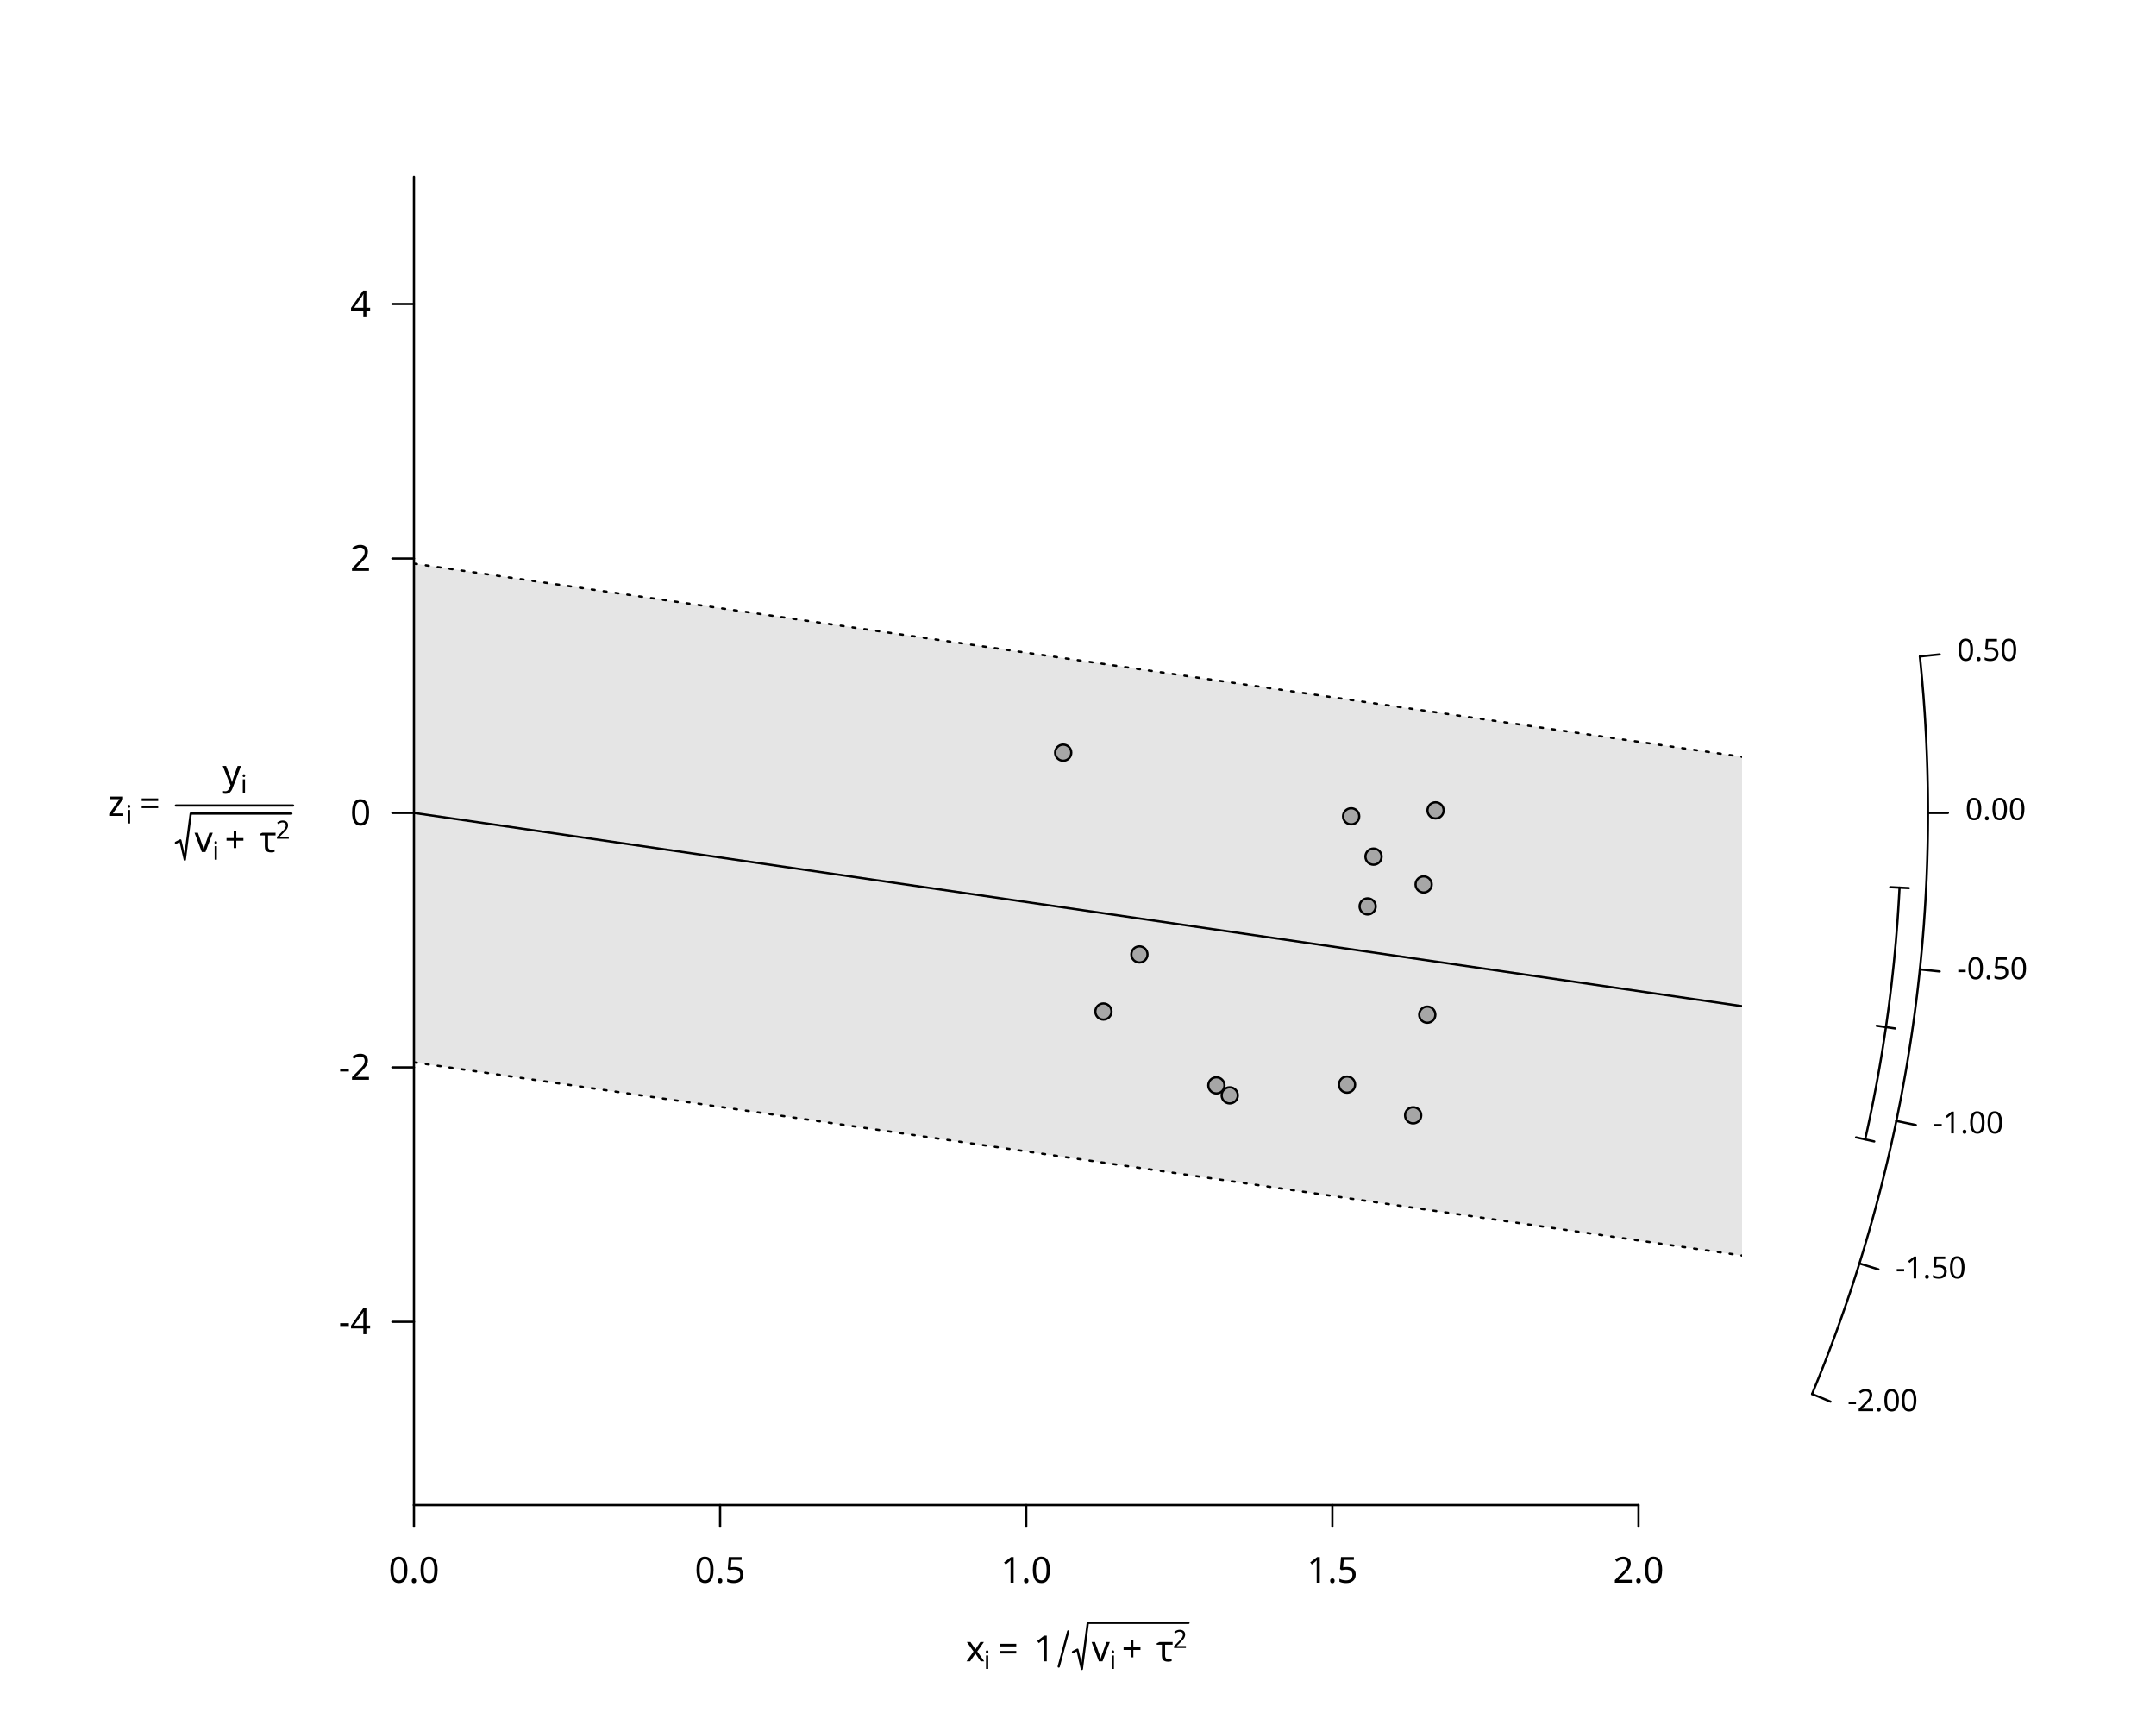
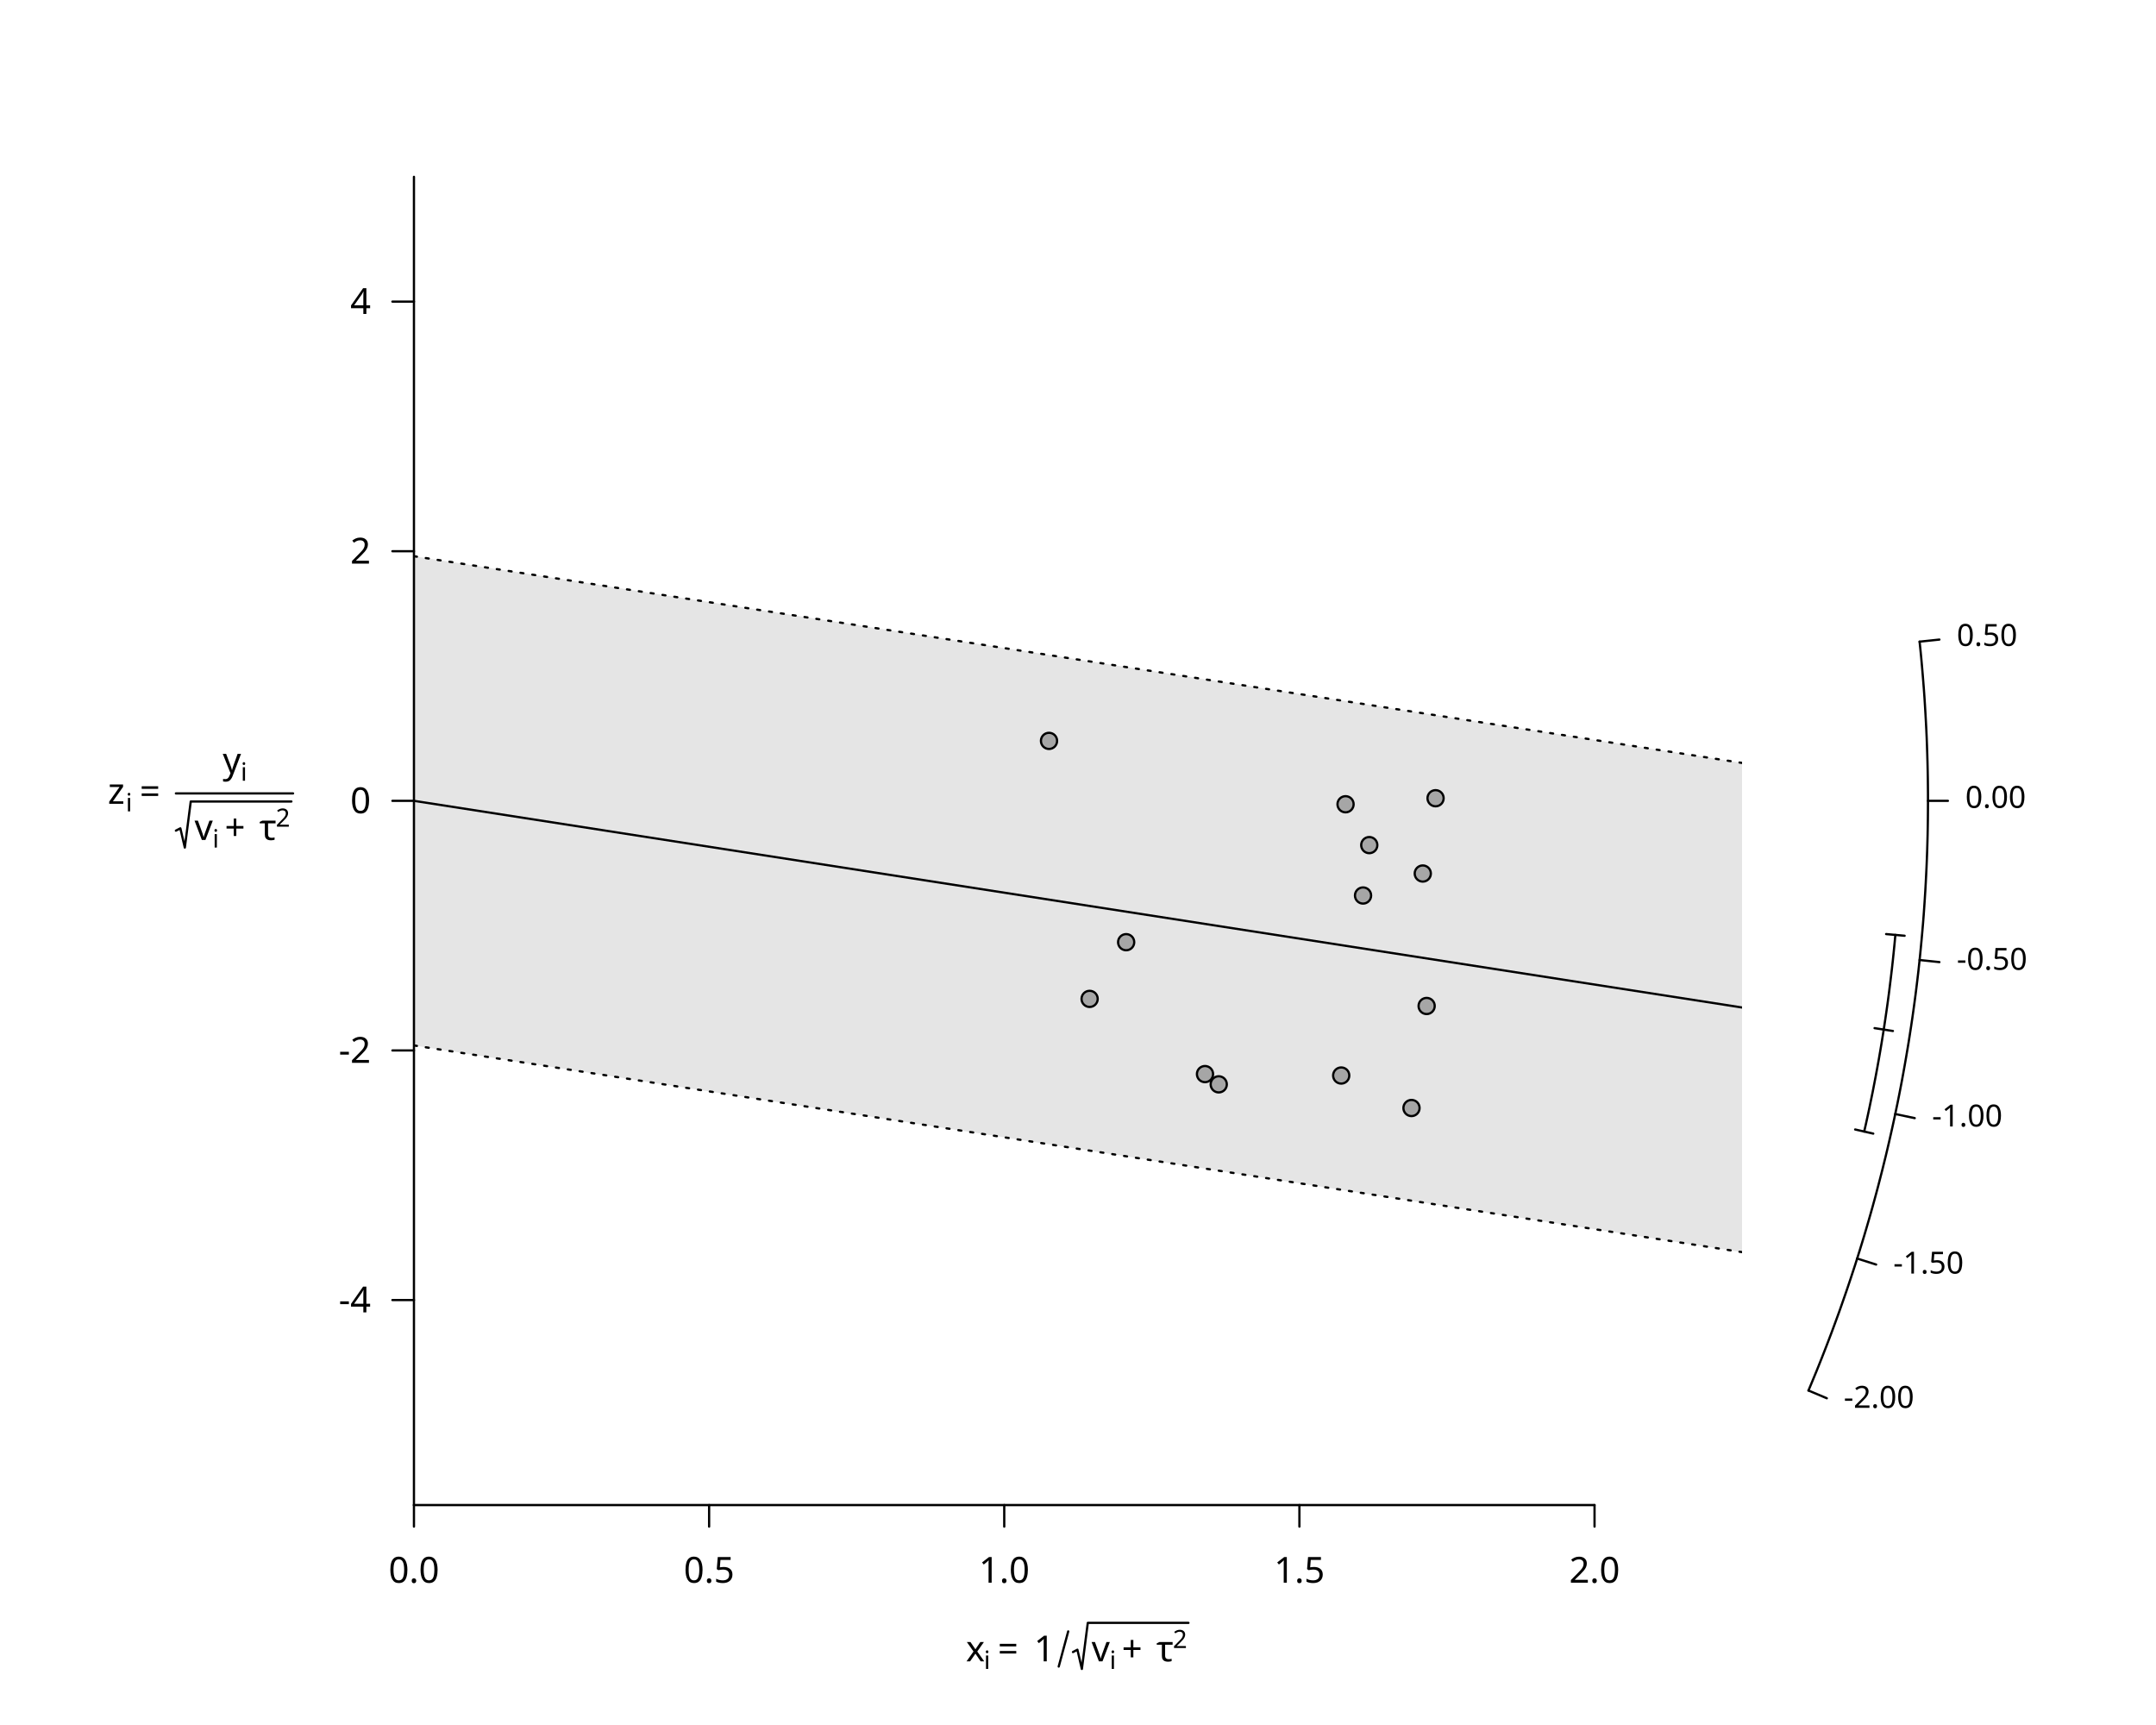
<svg xmlns="http://www.w3.org/2000/svg" class="svglite" data-engine-version="2.0" width="720.00pt" height="576.00pt" viewBox="0 0 720.00 576.00">
  <defs>
    <style type="text/css">
    .svglite line, .svglite polyline, .svglite polygon, .svglite path, .svglite rect, .svglite circle {
      fill: none;
      stroke: #000000;
      stroke-linecap: round;
      stroke-linejoin: round;
      stroke-miterlimit: 10.00;
    }
  </style>
  </defs>
  <rect width="100%" height="100%" style="stroke: none; fill: #FFFFFF;" />
  <defs>
    <clipPath id="cpMC4wMHw3MjAuMDB8MC4wMHw1NzYuMDA=">
      <rect x="0.00" y="0.00" width="720.00" height="576.00" />
    </clipPath>
  </defs>
  <g clip-path="url(#cpMC4wMHw3MjAuMDB8MC4wMHw1NzYuMDA=)">
    <text x="322.56" y="554.74" style="font-size: 12.00px; font-family: sans;" textLength="6.00px" lengthAdjust="spacingAndGlyphs">x</text>
    <text x="328.56" y="557.28" style="font-size: 8.40px; font-family: sans;" textLength="1.86px" lengthAdjust="spacingAndGlyphs">i</text>
    <text x="333.21" y="554.74" style="font-size: 12.00px; font-family: sans;" textLength="9.32px" lengthAdjust="spacingAndGlyphs">=</text>
    <text x="345.30" y="554.74" style="font-size: 12.00px; font-family: sans;" textLength="6.67px" lengthAdjust="spacingAndGlyphs">1</text>
    <polyline points="353.56,556.48 356.73,544.75 " style="stroke-width: 0.75;" />
    <polyline points="358.32,551.64 359.80,550.86 361.29,557.28 363.27,541.90 396.89,541.90 " style="stroke-width: 0.75;" />
    <text x="364.54" y="554.74" style="font-size: 12.00px; font-family: sans;" textLength="6.00px" lengthAdjust="spacingAndGlyphs">v</text>
    <text x="370.55" y="557.28" style="font-size: 8.40px; font-family: sans;" textLength="1.86px" lengthAdjust="spacingAndGlyphs">i</text>
    <text x="374.63" y="554.74" style="font-size: 12.00px; font-family: sans;" textLength="9.32px" lengthAdjust="spacingAndGlyphs">+</text>
    <text x="386.17" y="554.74" style="font-size: 12.00px; font-family: sans;" textLength="5.49px" lengthAdjust="spacingAndGlyphs">τ</text>
    <text x="391.66" y="550.30" style="font-size: 8.40px; font-family: sans;" textLength="4.67px" lengthAdjust="spacingAndGlyphs">2</text>
  </g>
  <defs>
    <clipPath id="cpMTM4LjI0fDU4MS43Nnw1OS4wNHw1MDIuNTY=">
      <rect x="138.24" y="59.04" width="443.52" height="443.52" />
    </clipPath>
  </defs>
  <g clip-path="url(#cpMTM4LjI0fDU4MS43Nnw1OS4wNHw1MDIuNTY=)">
-     <polygon points="138.24,188.19 581.76,252.72 581.76,419.24 138.24,354.72 " style="stroke-width: 0.75; stroke: none; fill: #E5E5E5;" />
-     <line x1="138.24" y1="271.45" x2="581.76" y2="335.98" style="stroke-width: 0.75;" />
-     <line x1="138.24" y1="188.19" x2="581.76" y2="252.72" style="stroke-width: 0.75; stroke-dasharray: 1.00,3.00;" />
-     <line x1="138.24" y1="354.72" x2="581.76" y2="419.24" style="stroke-width: 0.75; stroke-dasharray: 1.00,3.00;" />
+     <polygon points="138.24,185.73 581.76,254.75 581.76,418.10 138.24,349.09 " style="stroke-width: 0.75; stroke: none; fill: #E5E5E5;" />
+     <line x1="138.24" y1="267.41" x2="581.76" y2="336.42" style="stroke-width: 0.75;" />
+     <line x1="138.24" y1="185.73" x2="581.76" y2="254.75" style="stroke-width: 0.75; stroke-dasharray: 1.00,3.00;" />
+     <line x1="138.24" y1="349.09" x2="581.76" y2="418.10" style="stroke-width: 0.75; stroke-dasharray: 1.00,3.00;" />
  </g>
  <g clip-path="url(#cpMC4wMHw3MjAuMDB8MC4wMHw1NzYuMDA=)">
-     <line x1="138.24" y1="502.56" x2="547.18" y2="502.56" style="stroke-width: 0.75;" />
+     <line x1="138.24" y1="502.56" x2="532.50" y2="502.56" style="stroke-width: 0.75;" />
    <line x1="138.24" y1="502.56" x2="138.24" y2="509.76" style="stroke-width: 0.75;" />
-     <line x1="240.48" y1="502.56" x2="240.48" y2="509.76" style="stroke-width: 0.75;" />
-     <line x1="342.71" y1="502.56" x2="342.71" y2="509.76" style="stroke-width: 0.75;" />
-     <line x1="444.95" y1="502.56" x2="444.95" y2="509.76" style="stroke-width: 0.75;" />
-     <line x1="547.18" y1="502.56" x2="547.18" y2="509.76" style="stroke-width: 0.75;" />
+     <line x1="236.81" y1="502.56" x2="236.81" y2="509.76" style="stroke-width: 0.75;" />
+     <line x1="335.37" y1="502.56" x2="335.37" y2="509.76" style="stroke-width: 0.75;" />
+     <line x1="433.94" y1="502.56" x2="433.94" y2="509.76" style="stroke-width: 0.75;" />
+     <line x1="532.50" y1="502.56" x2="532.50" y2="509.76" style="stroke-width: 0.75;" />
    <text x="138.24" y="528.48" text-anchor="middle" style="font-size: 12.00px; font-family: sans;" textLength="16.68px" lengthAdjust="spacingAndGlyphs">0.0</text>
-     <text x="240.48" y="528.48" text-anchor="middle" style="font-size: 12.00px; font-family: sans;" textLength="16.68px" lengthAdjust="spacingAndGlyphs">0.5</text>
-     <text x="342.71" y="528.48" text-anchor="middle" style="font-size: 12.00px; font-family: sans;" textLength="16.68px" lengthAdjust="spacingAndGlyphs">1.0</text>
-     <text x="444.95" y="528.48" text-anchor="middle" style="font-size: 12.00px; font-family: sans;" textLength="16.68px" lengthAdjust="spacingAndGlyphs">1.5</text>
-     <text x="547.18" y="528.48" text-anchor="middle" style="font-size: 12.00px; font-family: sans;" textLength="16.68px" lengthAdjust="spacingAndGlyphs">2.0</text>
+     <text x="236.81" y="528.48" text-anchor="middle" style="font-size: 12.00px; font-family: sans;" textLength="16.68px" lengthAdjust="spacingAndGlyphs">0.5</text>
+     <text x="335.37" y="528.48" text-anchor="middle" style="font-size: 12.00px; font-family: sans;" textLength="16.68px" lengthAdjust="spacingAndGlyphs">1.0</text>
+     <text x="433.94" y="528.48" text-anchor="middle" style="font-size: 12.00px; font-family: sans;" textLength="16.68px" lengthAdjust="spacingAndGlyphs">1.5</text>
+     <text x="532.50" y="528.48" text-anchor="middle" style="font-size: 12.00px; font-family: sans;" textLength="16.68px" lengthAdjust="spacingAndGlyphs">2.0</text>
    <line x1="138.24" y1="502.56" x2="138.24" y2="59.04" style="stroke-width: 0.75;" />
-     <line x1="138.24" y1="441.38" x2="131.04" y2="441.38" style="stroke-width: 0.75;" />
-     <line x1="138.24" y1="356.42" x2="131.04" y2="356.42" style="stroke-width: 0.75;" />
-     <line x1="138.24" y1="271.45" x2="131.04" y2="271.45" style="stroke-width: 0.75;" />
-     <line x1="138.24" y1="186.49" x2="131.04" y2="186.49" style="stroke-width: 0.75;" />
-     <line x1="138.24" y1="101.52" x2="131.04" y2="101.52" style="stroke-width: 0.75;" />
-     <text x="123.84" y="445.51" text-anchor="end" style="font-size: 12.00px; font-family: sans;" textLength="10.67px" lengthAdjust="spacingAndGlyphs">-4</text>
-     <text x="123.84" y="360.55" text-anchor="end" style="font-size: 12.00px; font-family: sans;" textLength="10.67px" lengthAdjust="spacingAndGlyphs">-2</text>
-     <text x="123.84" y="275.58" text-anchor="end" style="font-size: 12.00px; font-family: sans;" textLength="6.67px" lengthAdjust="spacingAndGlyphs">0</text>
-     <text x="123.84" y="190.62" text-anchor="end" style="font-size: 12.00px; font-family: sans;" textLength="6.67px" lengthAdjust="spacingAndGlyphs">2</text>
-     <text x="123.84" y="105.65" text-anchor="end" style="font-size: 12.00px; font-family: sans;" textLength="6.67px" lengthAdjust="spacingAndGlyphs">4</text>
-     <text x="36.00" y="272.44" style="font-size: 12.00px; font-family: sans;" textLength="6.00px" lengthAdjust="spacingAndGlyphs">z</text>
-     <text x="42.00" y="274.97" style="font-size: 8.40px; font-family: sans;" textLength="1.86px" lengthAdjust="spacingAndGlyphs">i</text>
-     <text x="46.65" y="272.44" style="font-size: 12.00px; font-family: sans;" textLength="9.32px" lengthAdjust="spacingAndGlyphs">=</text>
-     <text x="74.37" y="262.20" style="font-size: 12.00px; font-family: sans;" textLength="6.00px" lengthAdjust="spacingAndGlyphs">y</text>
-     <text x="80.37" y="264.73" style="font-size: 8.40px; font-family: sans;" textLength="1.86px" lengthAdjust="spacingAndGlyphs">i</text>
-     <polyline points="58.74,281.41 60.23,280.63 61.72,287.05 63.70,271.67 97.31,271.67 " style="stroke-width: 0.75;" />
-     <text x="64.97" y="284.51" style="font-size: 12.00px; font-family: sans;" textLength="6.00px" lengthAdjust="spacingAndGlyphs">v</text>
-     <text x="70.97" y="287.05" style="font-size: 8.40px; font-family: sans;" textLength="1.86px" lengthAdjust="spacingAndGlyphs">i</text>
-     <text x="75.06" y="284.51" style="font-size: 12.00px; font-family: sans;" textLength="9.32px" lengthAdjust="spacingAndGlyphs">+</text>
-     <text x="86.60" y="284.51" style="font-size: 12.00px; font-family: sans;" textLength="5.49px" lengthAdjust="spacingAndGlyphs">τ</text>
-     <text x="92.08" y="280.07" style="font-size: 8.40px; font-family: sans;" textLength="4.67px" lengthAdjust="spacingAndGlyphs">2</text>
-     <polyline points="58.74,268.97 97.87,268.97 " style="stroke-width: 0.75;" />
-     <polyline points="605.15,465.47 606.01,463.37 606.87,461.27 607.72,459.15 608.57,457.02 609.41,454.88 610.24,452.72 611.07,450.56 611.88,448.39 612.70,446.20 613.50,444.00 614.29,441.79 615.08,439.57 615.86,437.34 616.64,435.10 617.40,432.85 618.16,430.59 618.91,428.31 619.64,426.03 620.38,423.73 621.10,421.43 621.81,419.11 622.52,416.79 623.21,414.45 623.90,412.10 624.57,409.75 625.24,407.38 625.89,405.01 626.54,402.62 627.18,400.23 627.81,397.83 628.42,395.41 629.03,392.99 629.62,390.56 630.21,388.12 630.78,385.67 631.35,383.22 631.90,380.75 632.44,378.28 632.97,375.80 633.49,373.31 633.99,370.81 634.49,368.31 634.97,365.80 635.44,363.28 635.90,360.75 636.35,358.22 636.79,355.68 637.21,353.13 637.62,350.58 638.02,348.02 638.41,345.45 638.78,342.88 639.14,340.31 639.49,337.72 639.83,335.14 640.15,332.54 640.46,329.95 640.75,327.35 641.04,324.74 641.31,322.13 641.56,319.51 641.81,316.89 642.04,314.27 642.25,311.65 642.46,309.02 642.64,306.38 642.82,303.75 642.98,301.11 643.13,298.47 643.26,295.83 643.39,293.18 643.49,290.54 643.59,287.89 643.66,285.24 643.73,282.59 643.78,279.94 643.82,277.29 643.84,274.64 643.85,271.98 643.85,269.33 643.83,266.68 643.80,264.03 643.75,261.37 643.69,258.72 643.62,256.07 643.53,253.42 643.43,250.78 643.31,248.13 643.19,245.49 643.04,242.85 642.89,240.21 642.72,237.57 642.53,234.94 642.34,232.31 642.12,229.68 641.90,227.06 641.66,224.44 641.41,221.82 641.15,219.21 " style="stroke-width: 0.75;" />
-     <line x1="605.15" y1="465.47" x2="611.29" y2="468.02" style="stroke-width: 0.75;" />
-     <line x1="620.95" y1="421.89" x2="627.31" y2="423.87" style="stroke-width: 0.75;" />
-     <line x1="633.28" y1="374.30" x2="639.79" y2="375.66" style="stroke-width: 0.75;" />
-     <line x1="641.15" y1="323.70" x2="647.76" y2="324.38" style="stroke-width: 0.75;" />
-     <line x1="643.85" y1="271.45" x2="650.51" y2="271.45" style="stroke-width: 0.75;" />
-     <line x1="641.15" y1="219.21" x2="647.76" y2="218.52" style="stroke-width: 0.75;" />
-     <text x="616.94" y="471.21" style="font-size: 10.20px; font-family: sans;" textLength="23.25px" lengthAdjust="spacingAndGlyphs">-2.00</text>
-     <text x="633.02" y="426.87" style="font-size: 10.20px; font-family: sans;" textLength="23.25px" lengthAdjust="spacingAndGlyphs">-1.50</text>
-     <text x="645.57" y="378.45" style="font-size: 10.20px; font-family: sans;" textLength="23.25px" lengthAdjust="spacingAndGlyphs">-1.00</text>
-     <text x="653.57" y="326.95" style="font-size: 10.20px; font-family: sans;" textLength="23.25px" lengthAdjust="spacingAndGlyphs">-0.50</text>
-     <text x="656.32" y="273.79" style="font-size: 10.20px; font-family: sans;" textLength="19.85px" lengthAdjust="spacingAndGlyphs">0.00</text>
-     <text x="653.57" y="220.63" style="font-size: 10.20px; font-family: sans;" textLength="19.85px" lengthAdjust="spacingAndGlyphs">0.50</text>
-     <polyline points="622.87,380.47 623.62,377.10 624.34,373.72 625.04,370.33 625.72,366.92 626.38,363.49 627.02,360.06 627.63,356.61 628.22,353.14 628.79,349.67 629.33,346.18 629.85,342.68 630.34,339.17 630.82,335.65 631.26,332.12 631.69,328.58 632.08,325.03 632.46,321.48 632.80,317.91 633.13,314.34 633.42,310.76 633.70,307.18 633.94,303.59 634.16,299.99 634.36,296.39 " style="stroke-width: 0.75;" />
-     <line x1="619.84" y1="379.79" x2="625.90" y2="381.15" style="stroke-width: 0.75;" />
-     <line x1="626.73" y1="342.52" x2="632.88" y2="343.42" style="stroke-width: 0.75;" />
-     <line x1="631.26" y1="296.24" x2="637.46" y2="296.55" style="stroke-width: 0.75;" />
+     <line x1="138.24" y1="434.10" x2="131.04" y2="434.10" style="stroke-width: 0.75;" />
+     <line x1="138.24" y1="350.76" x2="131.04" y2="350.76" style="stroke-width: 0.75;" />
+     <line x1="138.24" y1="267.41" x2="131.04" y2="267.41" style="stroke-width: 0.75;" />
+     <line x1="138.24" y1="184.06" x2="131.04" y2="184.06" style="stroke-width: 0.75;" />
+     <line x1="138.24" y1="100.71" x2="131.04" y2="100.71" style="stroke-width: 0.75;" />
+     <text x="123.84" y="438.23" text-anchor="end" style="font-size: 12.00px; font-family: sans;" textLength="10.67px" lengthAdjust="spacingAndGlyphs">-4</text>
+     <text x="123.84" y="354.89" text-anchor="end" style="font-size: 12.00px; font-family: sans;" textLength="10.67px" lengthAdjust="spacingAndGlyphs">-2</text>
+     <text x="123.84" y="271.54" text-anchor="end" style="font-size: 12.00px; font-family: sans;" textLength="6.67px" lengthAdjust="spacingAndGlyphs">0</text>
+     <text x="123.84" y="188.19" text-anchor="end" style="font-size: 12.00px; font-family: sans;" textLength="6.67px" lengthAdjust="spacingAndGlyphs">2</text>
+     <text x="123.84" y="104.84" text-anchor="end" style="font-size: 12.00px; font-family: sans;" textLength="6.67px" lengthAdjust="spacingAndGlyphs">4</text>
+     <text x="36.00" y="268.39" style="font-size: 12.00px; font-family: sans;" textLength="6.00px" lengthAdjust="spacingAndGlyphs">z</text>
+     <text x="42.00" y="270.93" style="font-size: 8.40px; font-family: sans;" textLength="1.86px" lengthAdjust="spacingAndGlyphs">i</text>
+     <text x="46.65" y="268.39" style="font-size: 12.00px; font-family: sans;" textLength="9.32px" lengthAdjust="spacingAndGlyphs">=</text>
+     <text x="74.37" y="258.15" style="font-size: 12.00px; font-family: sans;" textLength="6.00px" lengthAdjust="spacingAndGlyphs">y</text>
+     <text x="80.37" y="260.69" style="font-size: 8.40px; font-family: sans;" textLength="1.86px" lengthAdjust="spacingAndGlyphs">i</text>
+     <polyline points="58.74,277.36 60.23,276.59 61.72,283.01 63.70,267.63 97.31,267.63 " style="stroke-width: 0.75;" />
+     <text x="64.97" y="280.47" style="font-size: 12.00px; font-family: sans;" textLength="6.00px" lengthAdjust="spacingAndGlyphs">v</text>
+     <text x="70.97" y="283.01" style="font-size: 8.40px; font-family: sans;" textLength="1.86px" lengthAdjust="spacingAndGlyphs">i</text>
+     <text x="75.06" y="280.47" style="font-size: 12.00px; font-family: sans;" textLength="9.32px" lengthAdjust="spacingAndGlyphs">+</text>
+     <text x="86.60" y="280.47" style="font-size: 12.00px; font-family: sans;" textLength="5.49px" lengthAdjust="spacingAndGlyphs">τ</text>
+     <text x="92.08" y="276.03" style="font-size: 8.40px; font-family: sans;" textLength="4.67px" lengthAdjust="spacingAndGlyphs">2</text>
+     <polyline points="58.74,264.93 97.87,264.93 " style="stroke-width: 0.75;" />
+     <polyline points="603.94,464.31 604.83,462.19 605.71,460.06 606.59,457.93 607.46,455.77 608.32,453.61 609.17,451.44 610.02,449.25 610.86,447.05 611.70,444.84 612.52,442.62 613.34,440.38 614.16,438.14 614.96,435.88 615.75,433.61 616.54,431.34 617.32,429.04 618.09,426.74 618.85,424.43 619.61,422.11 620.35,419.77 621.08,417.43 621.81,415.07 622.53,412.70 623.23,410.33 623.93,407.94 624.62,405.54 625.30,403.13 625.96,400.72 626.62,398.29 627.27,395.85 627.90,393.40 628.53,390.95 629.14,388.48 629.75,386.01 630.34,383.52 630.92,381.03 631.49,378.53 632.05,376.02 632.60,373.50 633.13,370.97 633.66,368.44 634.17,365.89 634.67,363.34 635.16,360.79 635.63,358.22 636.09,355.65 636.54,353.07 636.98,350.48 637.41,347.88 637.82,345.28 638.22,342.68 638.61,340.06 638.98,337.45 639.34,334.82 639.69,332.19 640.02,329.55 640.34,326.91 640.65,324.27 640.94,321.62 641.22,318.96 641.48,316.30 641.73,313.64 641.97,310.97 642.20,308.30 642.41,305.63 642.60,302.95 642.78,300.27 642.95,297.59 643.10,294.90 643.24,292.21 643.37,289.52 643.48,286.83 643.58,284.13 643.66,281.44 643.73,278.74 643.78,276.05 643.82,273.35 643.84,270.65 643.85,267.95 643.85,265.25 643.83,262.55 643.80,259.85 643.75,257.15 643.69,254.46 643.61,251.76 643.52,249.07 643.42,246.37 643.30,243.68 643.16,240.99 643.01,238.31 642.85,235.62 642.68,232.94 642.49,230.26 642.28,227.59 642.06,224.91 641.83,222.24 641.59,219.58 641.33,216.92 641.05,214.26 " style="stroke-width: 0.75;" />
+     <line x1="603.94" y1="464.31" x2="610.07" y2="466.90" style="stroke-width: 0.75;" />
+     <line x1="620.20" y1="420.24" x2="626.54" y2="422.25" style="stroke-width: 0.75;" />
+     <line x1="632.92" y1="371.98" x2="639.43" y2="373.36" style="stroke-width: 0.75;" />
+     <line x1="641.05" y1="320.56" x2="647.67" y2="321.26" style="stroke-width: 0.75;" />
+     <line x1="643.85" y1="267.41" x2="650.51" y2="267.41" style="stroke-width: 0.75;" />
+     <line x1="641.05" y1="214.26" x2="647.67" y2="213.56" style="stroke-width: 0.75;" />
+     <text x="615.71" y="470.10" style="font-size: 10.20px; font-family: sans;" textLength="23.25px" lengthAdjust="spacingAndGlyphs">-2.00</text>
+     <text x="632.26" y="425.26" style="font-size: 10.20px; font-family: sans;" textLength="23.25px" lengthAdjust="spacingAndGlyphs">-1.50</text>
+     <text x="645.20" y="376.16" style="font-size: 10.20px; font-family: sans;" textLength="23.25px" lengthAdjust="spacingAndGlyphs">-1.00</text>
+     <text x="653.47" y="323.83" style="font-size: 10.20px; font-family: sans;" textLength="23.25px" lengthAdjust="spacingAndGlyphs">-0.50</text>
+     <text x="656.32" y="269.75" style="font-size: 10.20px; font-family: sans;" textLength="19.85px" lengthAdjust="spacingAndGlyphs">0.00</text>
+     <text x="653.47" y="215.67" style="font-size: 10.20px; font-family: sans;" textLength="19.85px" lengthAdjust="spacingAndGlyphs">0.50</text>
+     <polyline points="622.55,377.84 623.15,375.20 623.73,372.54 624.30,369.88 624.85,367.21 625.40,364.53 625.92,361.84 626.44,359.14 626.94,356.44 627.43,353.72 627.90,351.00 628.36,348.27 628.80,345.53 629.23,342.79 629.64,340.04 630.04,337.28 630.43,334.51 630.80,331.74 631.15,328.96 631.49,326.18 631.82,323.39 632.13,320.59 632.42,317.79 632.70,314.99 632.96,312.18 " style="stroke-width: 0.75;" />
+     <line x1="619.53" y1="377.15" x2="625.58" y2="378.53" style="stroke-width: 0.75;" />
+     <line x1="626.01" y1="343.31" x2="632.14" y2="344.26" style="stroke-width: 0.75;" />
+     <line x1="629.87" y1="311.90" x2="636.05" y2="312.46" style="stroke-width: 0.75;" />
  </g>
  <g clip-path="url(#cpMTM4LjI0fDU4MS43Nnw1OS4wNHw1MDIuNTY=)">
-     <circle cx="380.51" cy="318.70" r="2.70" style="stroke-width: 0.75; fill: #A6A6A6;" />
-     <circle cx="410.67" cy="365.76" r="2.70" style="stroke-width: 0.75; fill: #A6A6A6;" />
-     <circle cx="368.49" cy="337.77" r="2.70" style="stroke-width: 0.75; fill: #A6A6A6;" />
-     <circle cx="471.92" cy="372.42" r="2.70" style="stroke-width: 0.75; fill: #A6A6A6;" />
-     <circle cx="458.69" cy="286.04" r="2.70" style="stroke-width: 0.75; fill: #A6A6A6;" />
-     <circle cx="476.64" cy="338.82" r="2.70" style="stroke-width: 0.75; fill: #A6A6A6;" />
-     <circle cx="406.22" cy="362.42" r="2.70" style="stroke-width: 0.75; fill: #A6A6A6;" />
-     <circle cx="479.41" cy="270.60" r="2.70" style="stroke-width: 0.75; fill: #A6A6A6;" />
-     <circle cx="456.73" cy="302.67" r="2.70" style="stroke-width: 0.75; fill: #A6A6A6;" />
-     <circle cx="449.84" cy="362.17" r="2.70" style="stroke-width: 0.75; fill: #A6A6A6;" />
-     <circle cx="475.43" cy="295.33" r="2.70" style="stroke-width: 0.75; fill: #A6A6A6;" />
-     <circle cx="355.06" cy="251.33" r="2.70" style="stroke-width: 0.75; fill: #A6A6A6;" />
-     <circle cx="451.22" cy="272.58" r="2.70" style="stroke-width: 0.75; fill: #A6A6A6;" />
+     <circle cx="376.08" cy="314.61" r="2.70" style="stroke-width: 0.75; fill: #A6A6A6;" />
+     <circle cx="407.00" cy="362.08" r="2.70" style="stroke-width: 0.75; fill: #A6A6A6;" />
+     <circle cx="363.88" cy="333.54" r="2.70" style="stroke-width: 0.75; fill: #A6A6A6;" />
+     <circle cx="471.37" cy="369.98" r="2.70" style="stroke-width: 0.75; fill: #A6A6A6;" />
+     <circle cx="457.27" cy="282.19" r="2.70" style="stroke-width: 0.75; fill: #A6A6A6;" />
+     <circle cx="476.43" cy="335.91" r="2.70" style="stroke-width: 0.75; fill: #A6A6A6;" />
+     <circle cx="402.41" cy="358.65" r="2.70" style="stroke-width: 0.75; fill: #A6A6A6;" />
+     <circle cx="479.41" cy="266.54" r="2.70" style="stroke-width: 0.75; fill: #A6A6A6;" />
+     <circle cx="455.19" cy="299.02" r="2.70" style="stroke-width: 0.75; fill: #A6A6A6;" />
+     <circle cx="447.90" cy="359.13" r="2.70" style="stroke-width: 0.75; fill: #A6A6A6;" />
+     <circle cx="475.14" cy="291.68" r="2.70" style="stroke-width: 0.75; fill: #A6A6A6;" />
+     <circle cx="350.32" cy="247.39" r="2.70" style="stroke-width: 0.75; fill: #A6A6A6;" />
+     <circle cx="449.35" cy="268.55" r="2.70" style="stroke-width: 0.75; fill: #A6A6A6;" />
  </g>
</svg>
